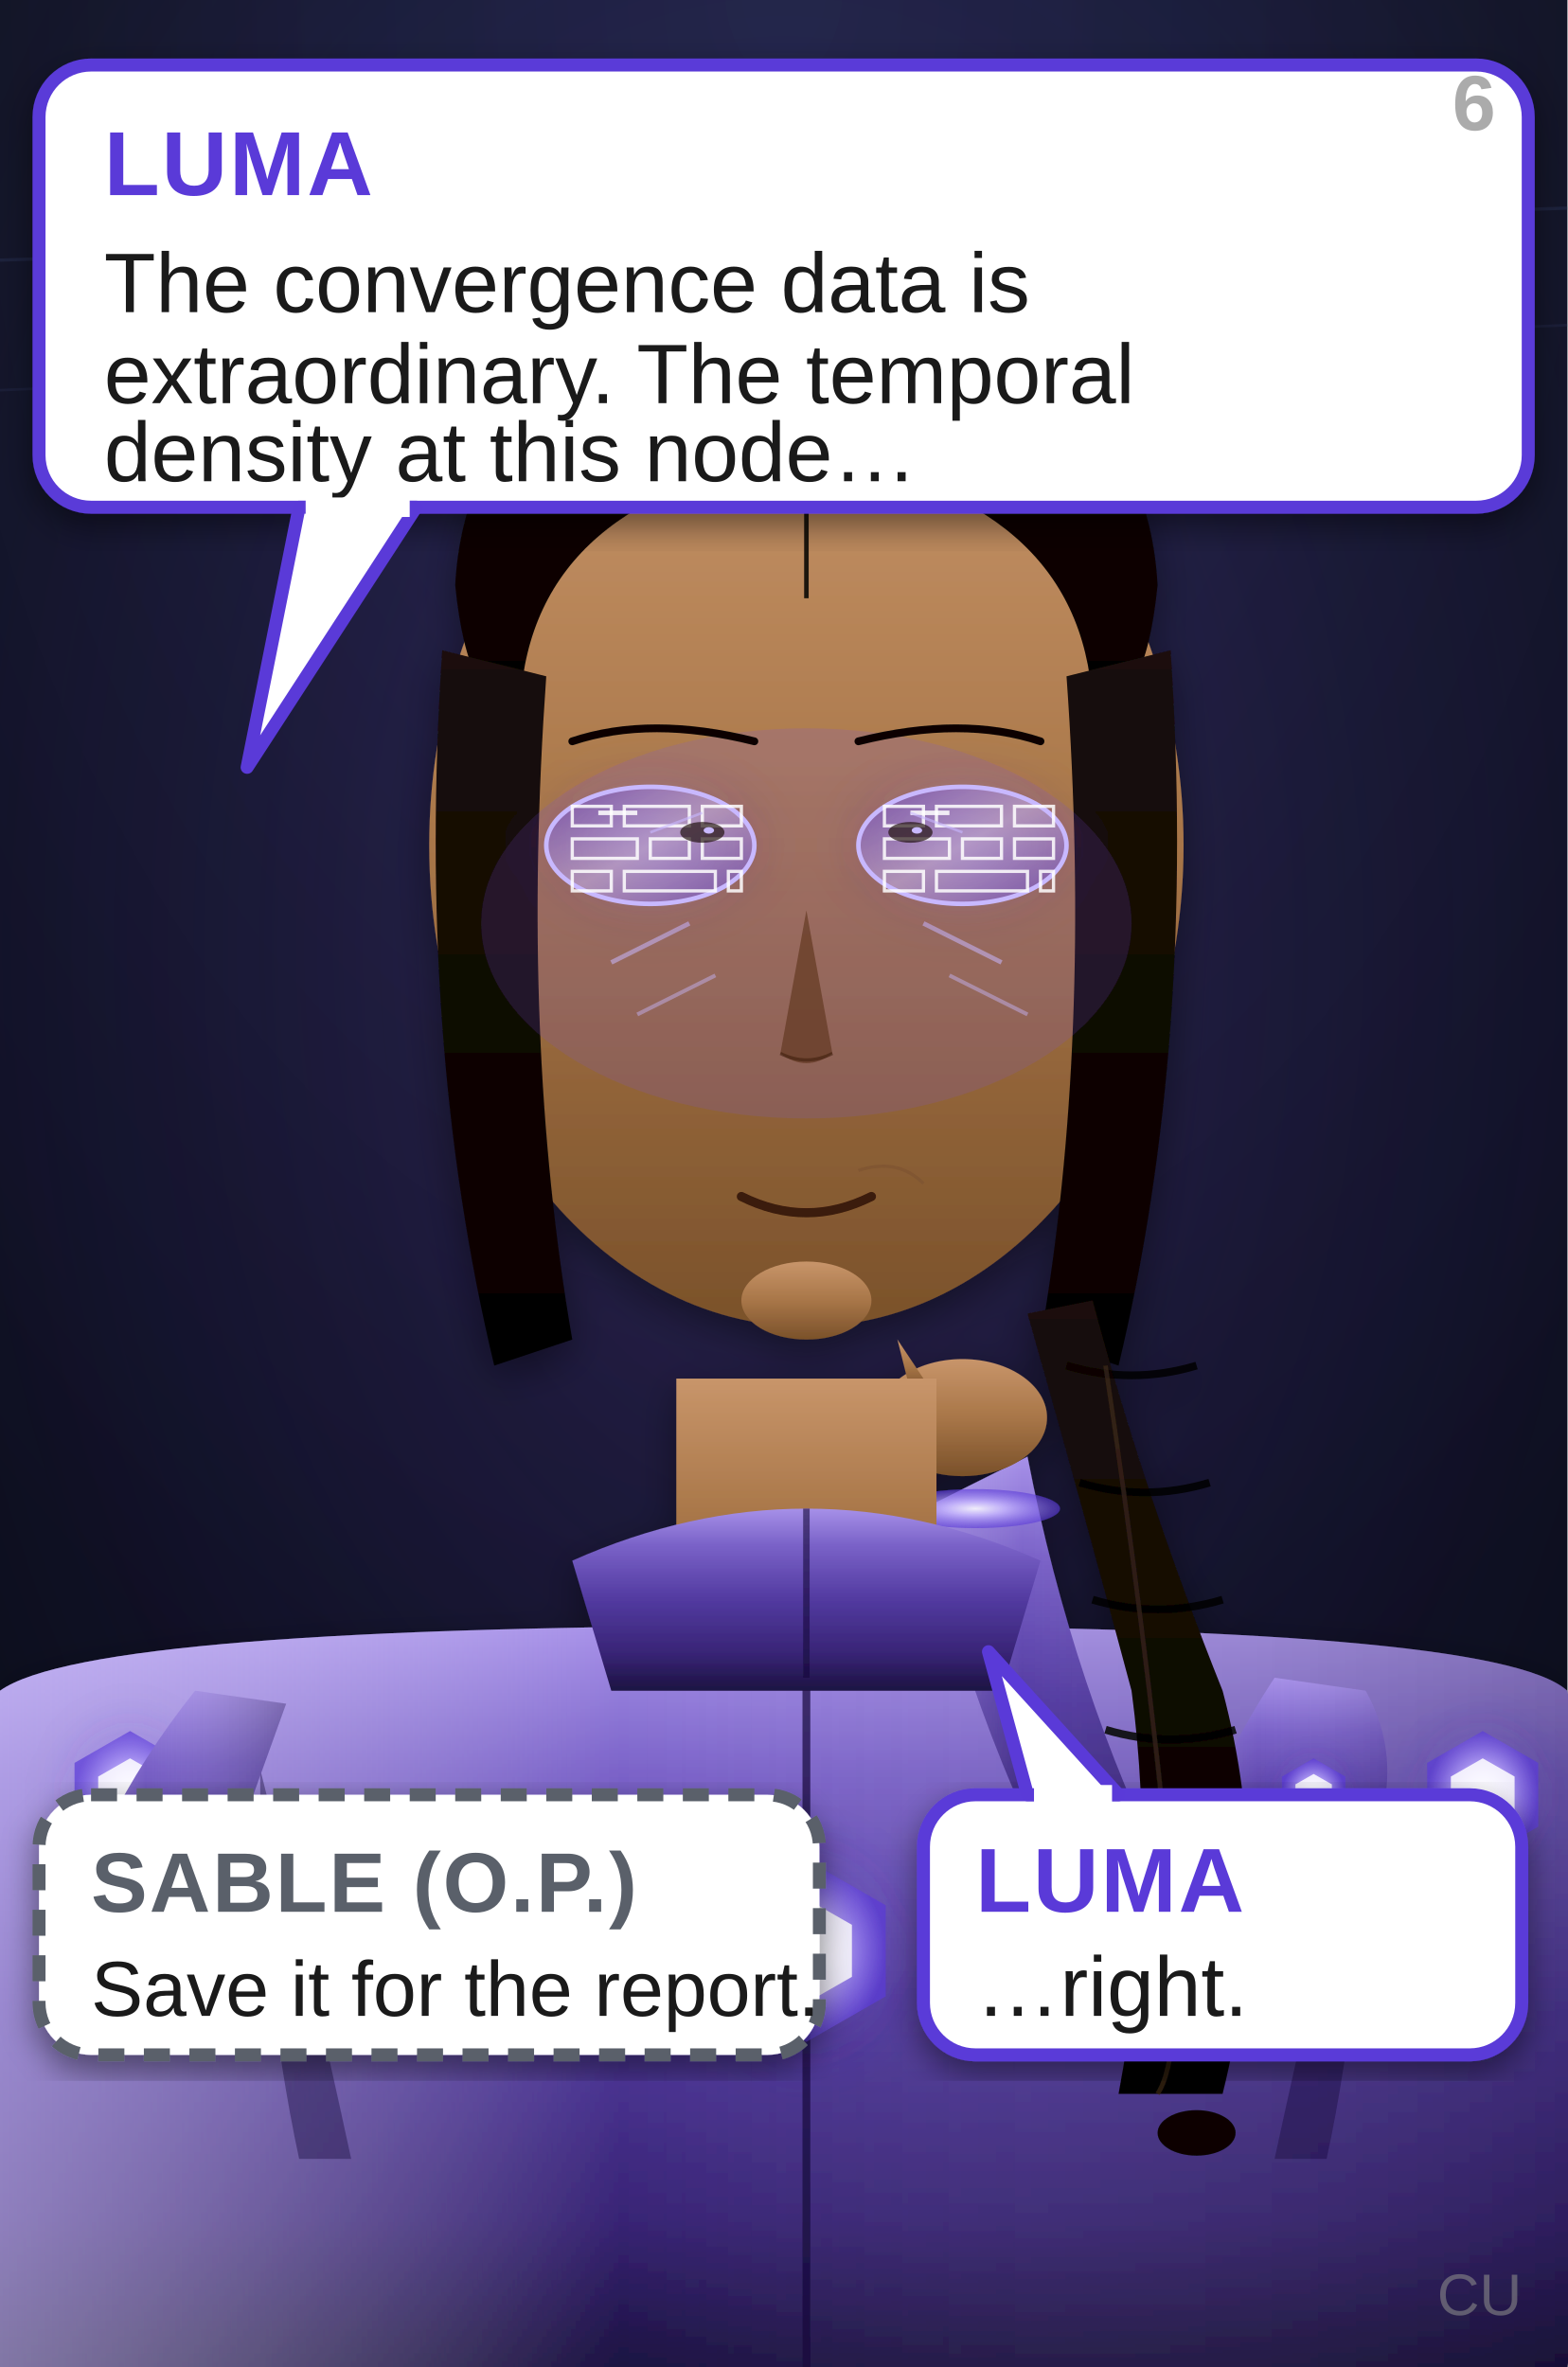
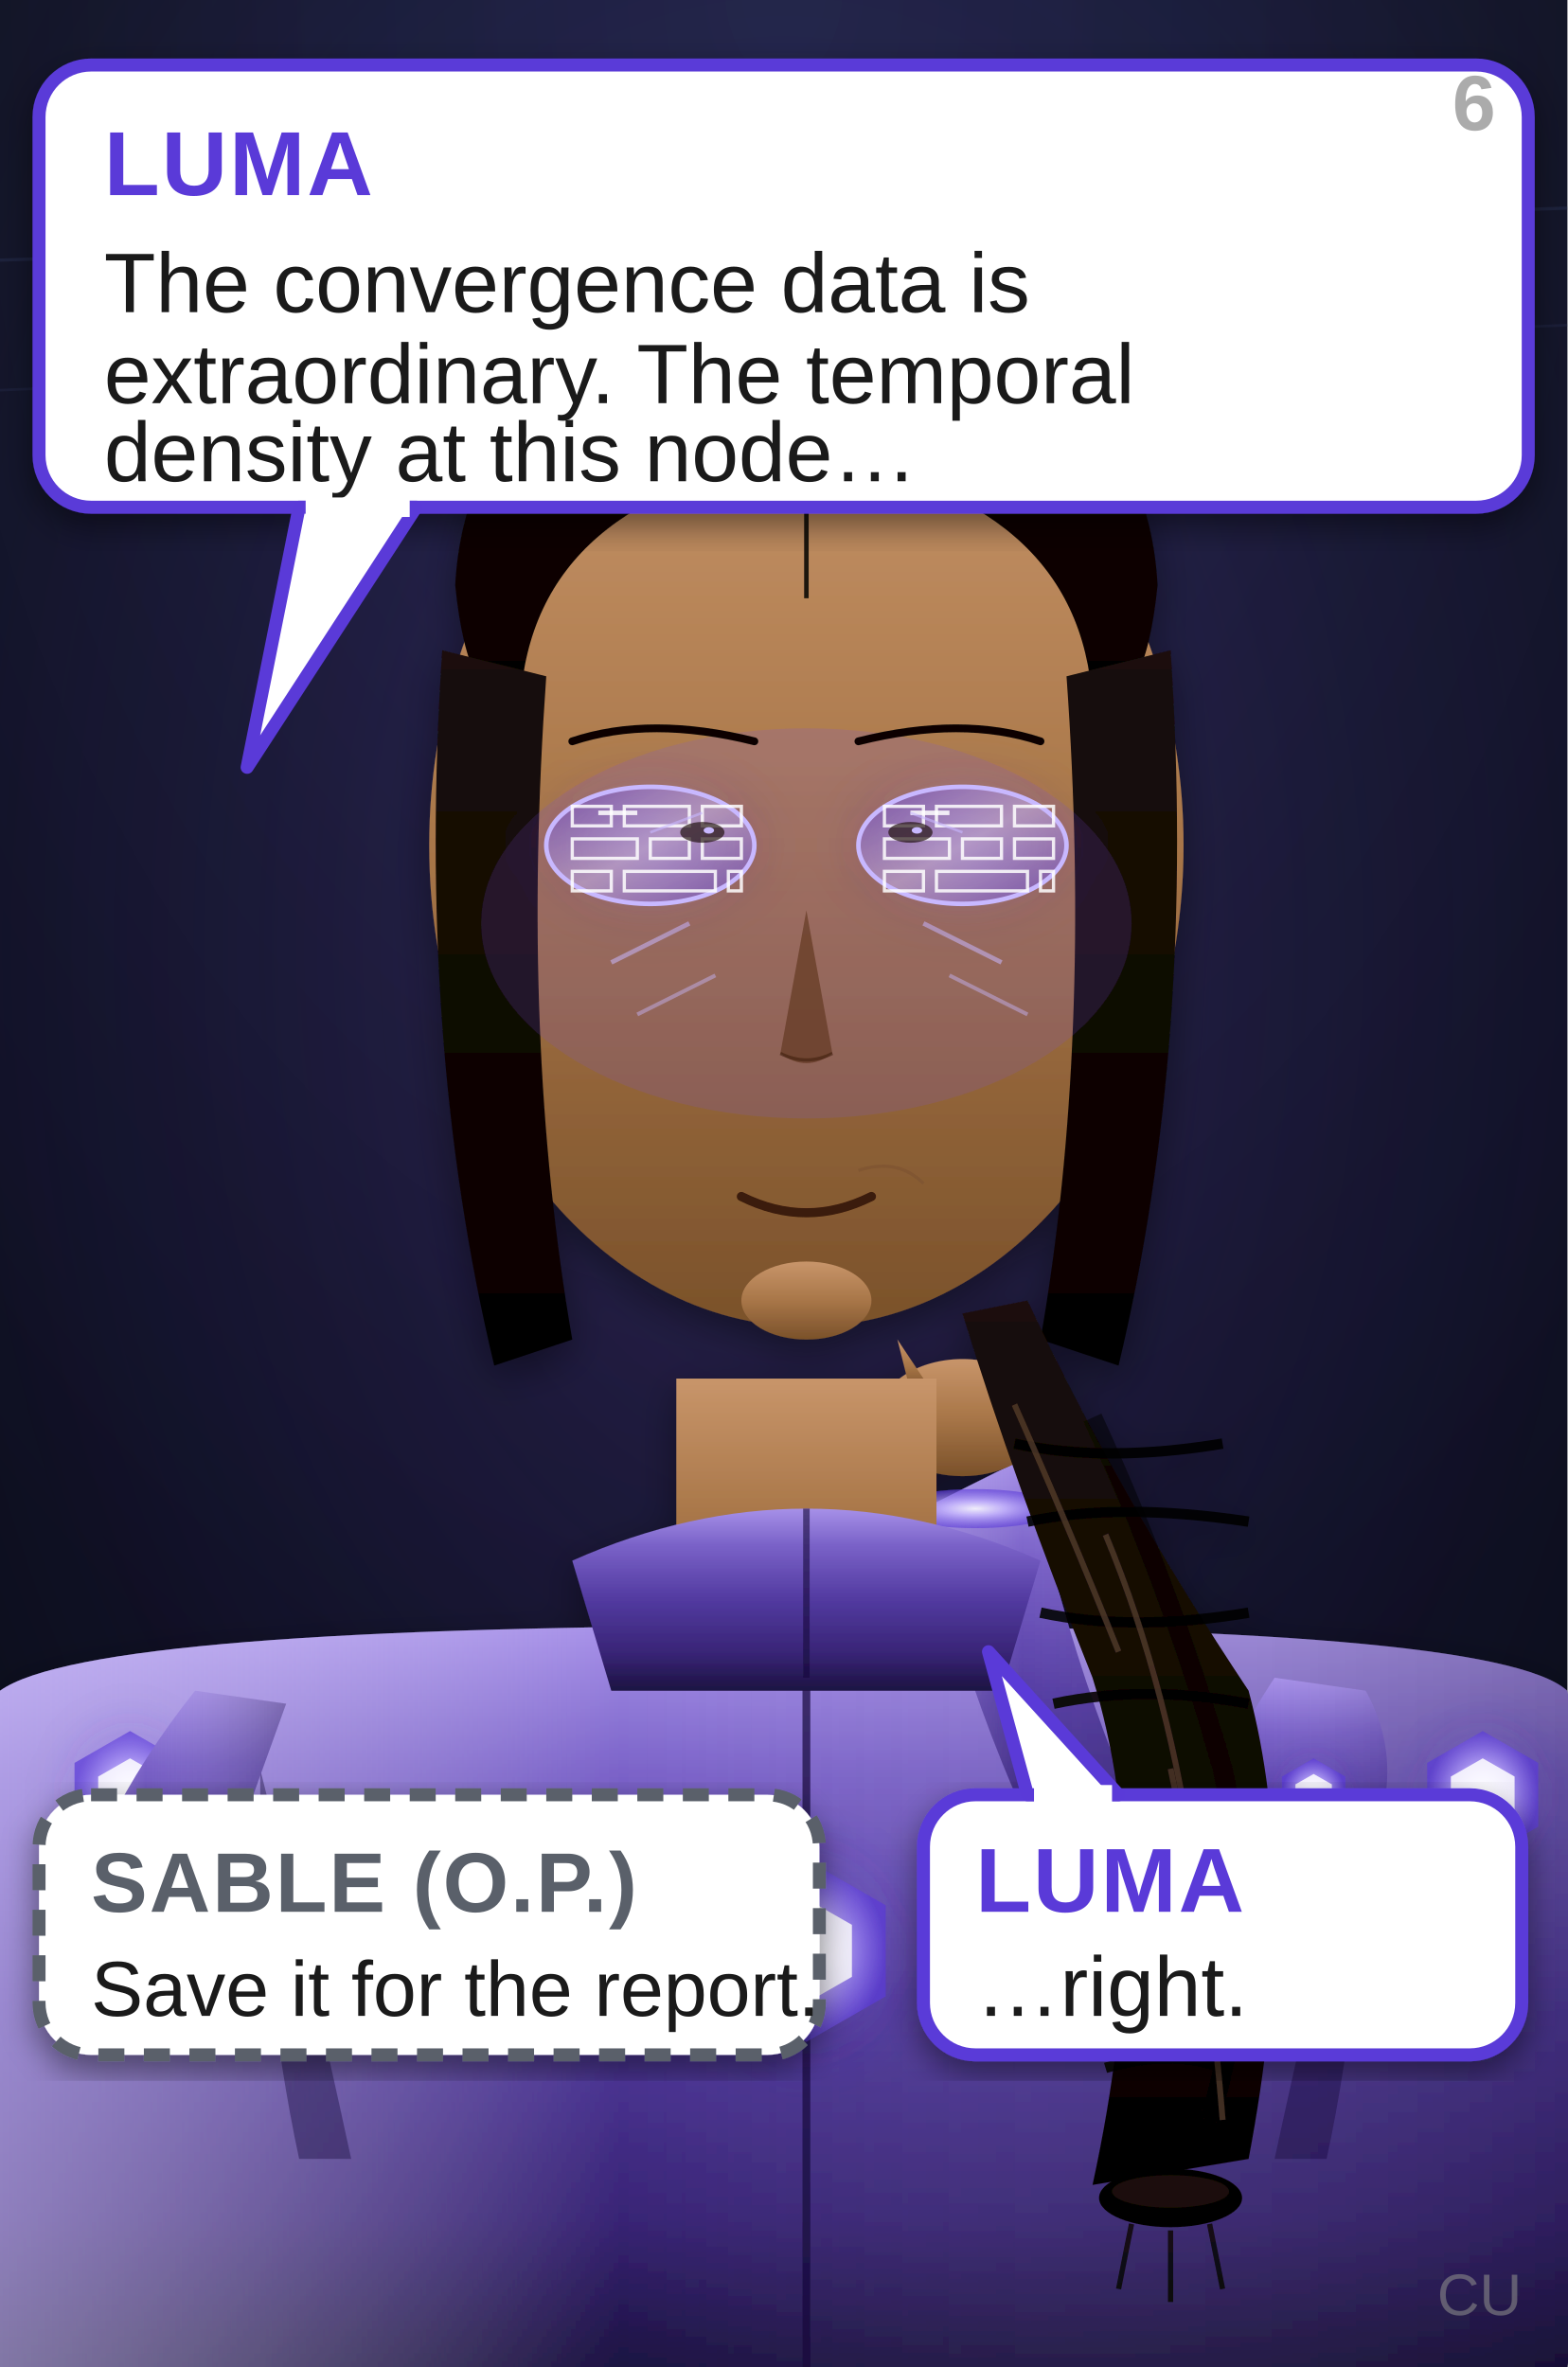
<svg xmlns="http://www.w3.org/2000/svg" viewBox="0 0 241 364" width="241" height="364">
  <defs>
    <filter id="balloonShadow" x="-10%" y="-10%" width="120%" height="120%">
      <feDropShadow dx="0" dy="2" stdDeviation="2.5" flood-color="#000" flood-opacity="0.45" />
    </filter>
    <linearGradient id="p6suitMetal" x1="0%" y1="0%" x2="0%" y2="100%">
      <stop offset="0%" stop-color="#a690e8" />
      <stop offset="20%" stop-color="#7a62c8" />
      <stop offset="50%" stop-color="#523aa0" />
      <stop offset="80%" stop-color="#382475" />
      <stop offset="100%" stop-color="#1c1242" />
    </linearGradient>
    <linearGradient id="p6suitHighlight" x1="0%" y1="0%" x2="100%" y2="0%">
      <stop offset="0%" stop-color="#dcd0ff" stop-opacity="0.55" />
      <stop offset="40%" stop-color="#ffffff" stop-opacity="0" />
      <stop offset="100%" stop-color="#000000" stop-opacity="0.22" />
    </linearGradient>
    <linearGradient id="p6suitSeam" x1="0%" y1="0%" x2="0%" y2="100%">
      <stop offset="0%" stop-color="#15083a" />
      <stop offset="100%" stop-color="#0a0420" />
    </linearGradient>
    <linearGradient id="p6skinTone" x1="0%" y1="0%" x2="0%" y2="100%">
      <stop offset="0%" stop-color="#c8956a" />
      <stop offset="50%" stop-color="#a87648" />
      <stop offset="100%" stop-color="#7a512a" />
    </linearGradient>
    <linearGradient id="p6hair" x1="0%" y1="0%" x2="0%" y2="100%">
      <stop offset="0%" stop-color="#1a0e08" />
      <stop offset="60%" stop-color="#0e0604" />
      <stop offset="100%" stop-color="#040201" />
    </linearGradient>
    <radialGradient id="p6hologramCore" cx="50%" cy="50%">
      <stop offset="0%" stop-color="#ffffff" stop-opacity="1" />
      <stop offset="35%" stop-color="#c8b8ff" stop-opacity="0.95" />
      <stop offset="100%" stop-color="#5a3ad8" stop-opacity="0.7" />
    </radialGradient>
    <radialGradient id="p6hologramGlow" cx="50%" cy="50%">
      <stop offset="0%" stop-color="#c8b8ff" stop-opacity="0.6" />
      <stop offset="50%" stop-color="#5a3ad8" stop-opacity="0.2" />
      <stop offset="100%" stop-color="#1c1242" stop-opacity="0" />
    </radialGradient>
    <linearGradient id="p6lensGlow" x1="0%" y1="0%" x2="100%" y2="100%">
      <stop offset="0%" stop-color="#5a3ad8" stop-opacity="0.65" />
      <stop offset="50%" stop-color="#c8b8ff" stop-opacity="0.6" />
      <stop offset="100%" stop-color="#5a3ad8" stop-opacity="0.65" />
    </linearGradient>
    <radialGradient id="p6ambient" cx="50%" cy="0%" r="80%">
      <stop offset="0%" stop-color="#2a3458" stop-opacity="0.7" />
      <stop offset="60%" stop-color="#15192a" stop-opacity="0.85" />
      <stop offset="100%" stop-color="#0a0e18" />
    </radialGradient>
    <radialGradient id="p6lensKey" cx="50%" cy="40%" r="80%">
      <stop offset="0%" stop-color="#7a52d8" stop-opacity="0.4" />
      <stop offset="60%" stop-color="#3a1e88" stop-opacity="0.18" />
      <stop offset="100%" stop-color="#15083a" stop-opacity="0" />
    </radialGradient>
    <filter id="p6bloom" x="-50%" y="-50%" width="200%" height="200%">
      <feGaussianBlur stdDeviation="2.5" />
    </filter>
    <filter id="p6softBloom" x="-50%" y="-50%" width="200%" height="200%">
      <feGaussianBlur stdDeviation="1.2" />
    </filter>
    <filter id="p6strongBloom" x="-50%" y="-50%" width="200%" height="200%">
      <feGaussianBlur stdDeviation="4" />
    </filter>
    <filter id="p6dropShadow" x="-50%" y="-50%" width="200%" height="200%">
      <feDropShadow dx="0" dy="2" stdDeviation="3" flood-color="#000" flood-opacity="0.4" />
    </filter>
    <symbol id="p6hexNode" viewBox="-10 -10 20 20" overflow="visible">
      <polygon points="0,-9 7.8,-4.5 7.8,4.5 0,9 -7.8,4.5 -7.8,-4.5" fill="url(#p6hologramGlow)" filter="url(#p6bloom)" />
      <polygon points="0,-7 6.1,-3.5 6.1,3.5 0,7 -6.1,3.5 -6.1,-3.5" fill="url(#p6hologramCore)" />
      <polygon points="0,-4 3.5,-2 3.5,2 0,4 -3.5,2 -3.5,-2" fill="#ffffff" opacity="0.85" />
    </symbol>
  </defs>
  <g id="p6-bg">
    <rect width="241" height="364" fill="#0a0e18" />
    <rect width="241" height="364" fill="url(#p6ambient)" opacity="0.85" />
    <rect width="241" height="364" fill="url(#p6lensKey)" opacity="0.65" />
    <line x1="0" y1="40" x2="241" y2="32" stroke="#2a3458" stroke-width="0.5" opacity="0.4" />
    <line x1="0" y1="60" x2="241" y2="50" stroke="#2a3458" stroke-width="0.4" opacity="0.3" />
  </g>
  <g id="p6-luma" filter="url(#p6dropShadow)">
    <g id="p6-luma-torso">
      <path d="M0,260 Q-10,310 0,364 L241,364 Q251,310 241,260 Q230,250 124,250 Q14,250 0,260 Z" fill="url(#p6suitMetal)" />
      <path d="M0,260 Q-10,310 0,364 L241,364 Q251,310 241,260 Q230,250 124,250 Q14,250 0,260 Z" fill="url(#p6suitHighlight)" />
      <line x1="124" y1="252" x2="124" y2="364" stroke="#15083a" stroke-width="1.2" opacity="0.7" />
      <path d="M40,272 Q48,304 54,332 L46,332 Q40,304 40,272 Z" fill="#15083a" opacity="0.4" />
      <path d="M210,272 Q202,304 196,332 L204,332 Q210,304 210,272 Z" fill="#15083a" opacity="0.4" />
      <use href="#p6hexNode" x="104" y="280" width="40" height="40" />
      <use href="#p6hexNode" x="6" y="262" width="28" height="28" />
      <use href="#p6hexNode" x="214" y="262" width="28" height="28" />
    </g>
    <g id="p6-luma-arm-thinking">
      <path d="M210,260 Q220,278 200,300 L180,290 Q188,270 196,258 Z" fill="url(#p6suitMetal)" />
      <path d="M210,260 Q220,278 200,300 L180,290 Q188,270 196,258 Z" fill="url(#p6suitHighlight)" opacity="0.4" />
      <ellipse cx="190" cy="296" rx="13" ry="6" fill="url(#p6suitSeam)" />
      <path d="M180,290 Q165,260 158,224 L142,232 Q150,268 168,300 Z" fill="url(#p6suitMetal)" />
      <path d="M180,290 Q165,260 158,224 L142,232 Q150,268 168,300 Z" fill="url(#p6suitHighlight)" opacity="0.5" />
      <ellipse cx="148" cy="218" rx="13" ry="9" fill="url(#p6skinTone)" />
      <path d="M142,212 L138,206 L140,214 Z" fill="url(#p6skinTone)" />
      <ellipse cx="150" cy="232" rx="13" ry="3" fill="url(#p6hologramCore)" opacity="0.85" />
      <use href="#p6hexNode" x="194" y="268" width="16" height="16" />
    </g>
    <g id="p6-luma-arm-shoulder">
      <path d="M30,260 Q14,280 8,304 L24,316 Q34,290 44,262 Z" fill="url(#p6suitMetal)" />
      <path d="M30,260 Q14,280 8,304 L24,316 Q34,290 44,262 Z" fill="url(#p6suitHighlight)" />
    </g>
    <g id="p6-luma-neck">
      <path d="M104,212 L104,255 L144,255 L144,212 Z" fill="url(#p6skinTone)" />
      <path d="M88,240 Q124,224 160,240 L154,260 L94,260 Z" fill="url(#p6suitMetal)" />
      <line x1="124" y1="232" x2="124" y2="258" stroke="#15083a" stroke-width="1" opacity="0.6" />
    </g>
    <g id="p6-luma-head">
      <ellipse cx="124" cy="130" rx="58" ry="74" fill="url(#p6skinTone)" />
      <path d="M70,90 Q72,52 124,42 Q176,52 178,90 Q176,110 168,108 Q166,76 124,70 Q82,76 80,108 Q72,110 70,90 Z" fill="url(#p6hair)" />
      <line x1="124" y1="48" x2="124" y2="92" stroke="#040201" stroke-width="0.7" opacity="0.85" />
      <path d="M68,100 Q64,160 76,210 L88,206 Q80,160 84,104 Z" fill="url(#p6hair)" />
      <path d="M180,100 Q184,160 172,210 L160,206 Q168,160 164,104 Z" fill="url(#p6hair)" />
-       <path d="M168,200 Q176,230 188,260 Q196,290 188,322 L172,322 Q178,290 174,260 Q166,230 158,202 Z" fill="url(#p6hair)" />
-       <path d="M164,210 Q174,213 184,210" fill="none" stroke="#040201" stroke-width="1.2" opacity="0.85" />
-       <path d="M166,228 Q176,231 186,228" fill="none" stroke="#040201" stroke-width="1.2" opacity="0.85" />
-       <path d="M168,246 Q178,249 188,246" fill="none" stroke="#040201" stroke-width="1.2" opacity="0.85" />
-       <path d="M170,266 Q180,269 190,266" fill="none" stroke="#040201" stroke-width="1.2" opacity="0.85" />
-       <path d="M172,286 Q182,289 192,286" fill="none" stroke="#040201" stroke-width="1.2" opacity="0.85" />
-       <path d="M174,306 Q184,309 192,306" fill="none" stroke="#040201" stroke-width="1.2" opacity="0.85" />
-       <path d="M170,210 Q176,250 180,290 Q182,316 178,322" fill="none" stroke="#3a2818" stroke-width="0.7" opacity="0.7" />
-       <ellipse cx="184" cy="328" rx="6" ry="3.5" fill="#0a0604" />
+       <path d="M158,200 Q172,230 192,260 Q200,290 192,332 L168,336 Q178,290 168,258 Q156,228 148,202 Z" fill="url(#p6hair)" />
+       <path d="M168,218 Q180,244 188,272 Q194,300 186,326" fill="none" stroke="#040201" stroke-width="3" opacity="0.5" />
+       <g stroke="#040201" stroke-width="1.6" fill="none" opacity="0.9">
+         <path d="M156,222 Q170,225 188,222" />
+         <path d="M158,234 Q172,231 192,234" />
+         <path d="M160,248 Q174,251 192,248" />
+         <path d="M162,262 Q176,259 192,262" />
+         <path d="M164,276 Q178,279 192,276" />
+         <path d="M166,290 Q180,287 190,290" />
+         <path d="M168,304 Q180,307 190,304" />
+         <path d="M170,318 Q180,315 188,318" />
+       </g>
+       <g stroke="#5a4030" stroke-width="0.9" fill="none" opacity="0.7">
+         <path d="M156,216 Q164,234 172,254" />
+         <path d="M170,236 Q180,260 184,290" />
+         <path d="M180,272 Q186,300 188,326" />
+       </g>
+       <ellipse cx="180" cy="338" rx="11" ry="4.5" fill="#040201" />
+       <ellipse cx="180" cy="337" rx="9" ry="2.5" fill="#1a0e08" />
+       <path d="M174,342 L172,352" stroke="#0a0604" stroke-width="0.8" opacity="0.85" />
+       <path d="M180,343 L180,354" stroke="#0a0604" stroke-width="0.8" opacity="0.85" />
+       <path d="M186,342 L188,352" stroke="#0a0604" stroke-width="0.8" opacity="0.85" />
      <ellipse cx="124" cy="142" rx="50" ry="30" fill="#7a52d8" opacity="0.18" />
      <line x1="94" y1="148" x2="106" y2="142" stroke="#c8b8ff" stroke-width="0.7" opacity="0.55" />
      <line x1="98" y1="156" x2="110" y2="150" stroke="#c8b8ff" stroke-width="0.6" opacity="0.45" />
      <line x1="142" y1="142" x2="154" y2="148" stroke="#c8b8ff" stroke-width="0.7" opacity="0.55" />
      <line x1="146" y1="150" x2="158" y2="156" stroke="#c8b8ff" stroke-width="0.6" opacity="0.45" />
      <g filter="url(#p6strongBloom)" opacity="0.85">
        <ellipse cx="100" cy="130" rx="20" ry="12" fill="url(#p6hologramGlow)" />
        <ellipse cx="148" cy="130" rx="20" ry="12" fill="url(#p6hologramGlow)" />
      </g>
      <ellipse cx="100" cy="130" rx="16" ry="9" fill="url(#p6lensGlow)" opacity="0.85" />
      <ellipse cx="100" cy="130" rx="16" ry="9" fill="none" stroke="#c8b8ff" stroke-width="0.7" />
      <g stroke="#ffffff" stroke-width="0.5" fill="none" opacity="0.85">
        <rect x="88" y="124" width="6" height="3" />
        <rect x="96" y="124" width="10" height="3" />
        <rect x="108" y="124" width="6" height="3" />
        <rect x="88" y="129" width="10" height="3" />
        <rect x="100" y="129" width="6" height="3" />
        <rect x="108" y="129" width="6" height="3" />
        <rect x="88" y="134" width="6" height="3" />
        <rect x="96" y="134" width="14" height="3" />
        <rect x="112" y="134" width="2" height="3" />
      </g>
      <line x1="92" y1="125" x2="98" y2="125" stroke="#ffffff" stroke-width="0.7" opacity="0.85" />
      <ellipse cx="148" cy="130" rx="16" ry="9" fill="url(#p6lensGlow)" opacity="0.85" />
      <ellipse cx="148" cy="130" rx="16" ry="9" fill="none" stroke="#c8b8ff" stroke-width="0.7" />
      <g stroke="#ffffff" stroke-width="0.5" fill="none" opacity="0.85">
        <rect x="136" y="124" width="6" height="3" />
        <rect x="144" y="124" width="10" height="3" />
        <rect x="156" y="124" width="6" height="3" />
        <rect x="136" y="129" width="10" height="3" />
        <rect x="148" y="129" width="6" height="3" />
        <rect x="156" y="129" width="6" height="3" />
        <rect x="136" y="134" width="6" height="3" />
        <rect x="144" y="134" width="14" height="3" />
        <rect x="160" y="134" width="2" height="3" />
      </g>
      <line x1="140" y1="125" x2="146" y2="125" stroke="#ffffff" stroke-width="0.7" opacity="0.85" />
      <line x1="100" y1="128" x2="108" y2="125" stroke="#c8b8ff" stroke-width="0.4" opacity="0.6" />
      <line x1="148" y1="128" x2="140" y2="125" stroke="#c8b8ff" stroke-width="0.4" opacity="0.6" />
      <ellipse cx="108" cy="128" rx="3.4" ry="1.6" fill="#1a0a04" opacity="0.65" />
      <ellipse cx="140" cy="128" rx="3.4" ry="1.6" fill="#1a0a04" opacity="0.65" />
      <ellipse cx="109" cy="127.7" rx="0.8" ry="0.5" fill="#c8b8ff" />
      <ellipse cx="141" cy="127.7" rx="0.8" ry="0.5" fill="#c8b8ff" />
      <path d="M88,114 Q100,110 116,114" fill="none" stroke="#0a0604" stroke-width="1.2" stroke-linecap="round" />
      <path d="M132,114 Q148,110 160,114" fill="none" stroke="#0a0604" stroke-width="1.2" stroke-linecap="round" />
      <path d="M124,140 L120,162 Q124,165 128,162 Z" fill="#5a3018" opacity="0.6" />
      <path d="M120,162 Q124,164 128,162" fill="none" stroke="#3a1a0a" stroke-width="0.5" opacity="0.55" />
      <path d="M114,184 Q124,189 134,184" fill="none" stroke="#3a1a0a" stroke-width="1.4" stroke-linecap="round" />
      <path d="M132,180 Q138,178 142,182" fill="none" stroke="#7a5230" stroke-width="0.5" opacity="0.55" />
      <ellipse cx="124" cy="200" rx="10" ry="6" fill="url(#p6skinTone)" />
    </g>
  </g>
  <g id="p6-dialogue">
    <rect x="6" y="10" width="229" height="68" rx="8" fill="#ffffff" stroke="#5a3ad8" stroke-width="2" filter="url(#balloonShadow)" />
    <text x="16" y="30" font-family="Helvetica Neue, Arial, sans-serif" font-size="14" font-weight="800" fill="#5a3ad8" letter-spacing="0.3">LUMA</text>
    <text x="16" y="48" font-family="Helvetica Neue, Arial, sans-serif" font-size="13" font-weight="500" fill="#1a1a1a">The convergence data is</text>
    <text x="16" y="62" font-family="Helvetica Neue, Arial, sans-serif" font-size="13" font-weight="500" fill="#1a1a1a">extraordinary. The temporal</text>
    <text x="16" y="74" font-family="Helvetica Neue, Arial, sans-serif" font-size="13" font-weight="500" fill="#1a1a1a">density at this node…</text>
    <polygon points="46,78 64,78 38,118" fill="#ffffff" stroke="#5a3ad8" stroke-width="2" stroke-linejoin="round" />
    <line x1="47" y1="78" x2="63" y2="78" stroke="#ffffff" stroke-width="3" />
    <rect x="6" y="276" width="120" height="40" rx="8" fill="#ffffff" stroke="#5a606a" stroke-width="2" stroke-dasharray="4,3" filter="url(#balloonShadow)" />
    <text x="14" y="294" font-family="Helvetica Neue, Arial, sans-serif" font-size="13" font-weight="800" fill="#5a606a" letter-spacing="0.3">SABLE (O.P.)</text>
    <text x="14" y="310" font-family="Helvetica Neue, Arial, sans-serif" font-size="12" font-weight="500" fill="#1a1a1a">Save it for the report.</text>
    <rect x="142" y="276" width="92" height="40" rx="8" fill="#ffffff" stroke="#5a3ad8" stroke-width="2" filter="url(#balloonShadow)" />
    <text x="150" y="294" font-family="Helvetica Neue, Arial, sans-serif" font-size="14" font-weight="800" fill="#5a3ad8" letter-spacing="0.3">LUMA</text>
    <text x="150" y="310" font-family="Helvetica Neue, Arial, sans-serif" font-size="13" font-weight="500" fill="#1a1a1a">…right.</text>
    <polygon points="158,276 172,276 152,254" fill="#ffffff" stroke="#5a3ad8" stroke-width="2" stroke-linejoin="round" />
    <line x1="159" y1="276" x2="171" y2="276" stroke="#ffffff" stroke-width="3" />
  </g>
  <g id="p6-meta">
    <text x="230" y="20" text-anchor="end" font-family="Helvetica Neue, Arial, sans-serif" font-size="12" font-weight="bold" fill="#888" opacity="0.7">6</text>
    <text x="234" y="356" text-anchor="end" font-family="Helvetica Neue, Arial, sans-serif" font-size="9" fill="#888" opacity="0.6">CU</text>
  </g>
</svg>
